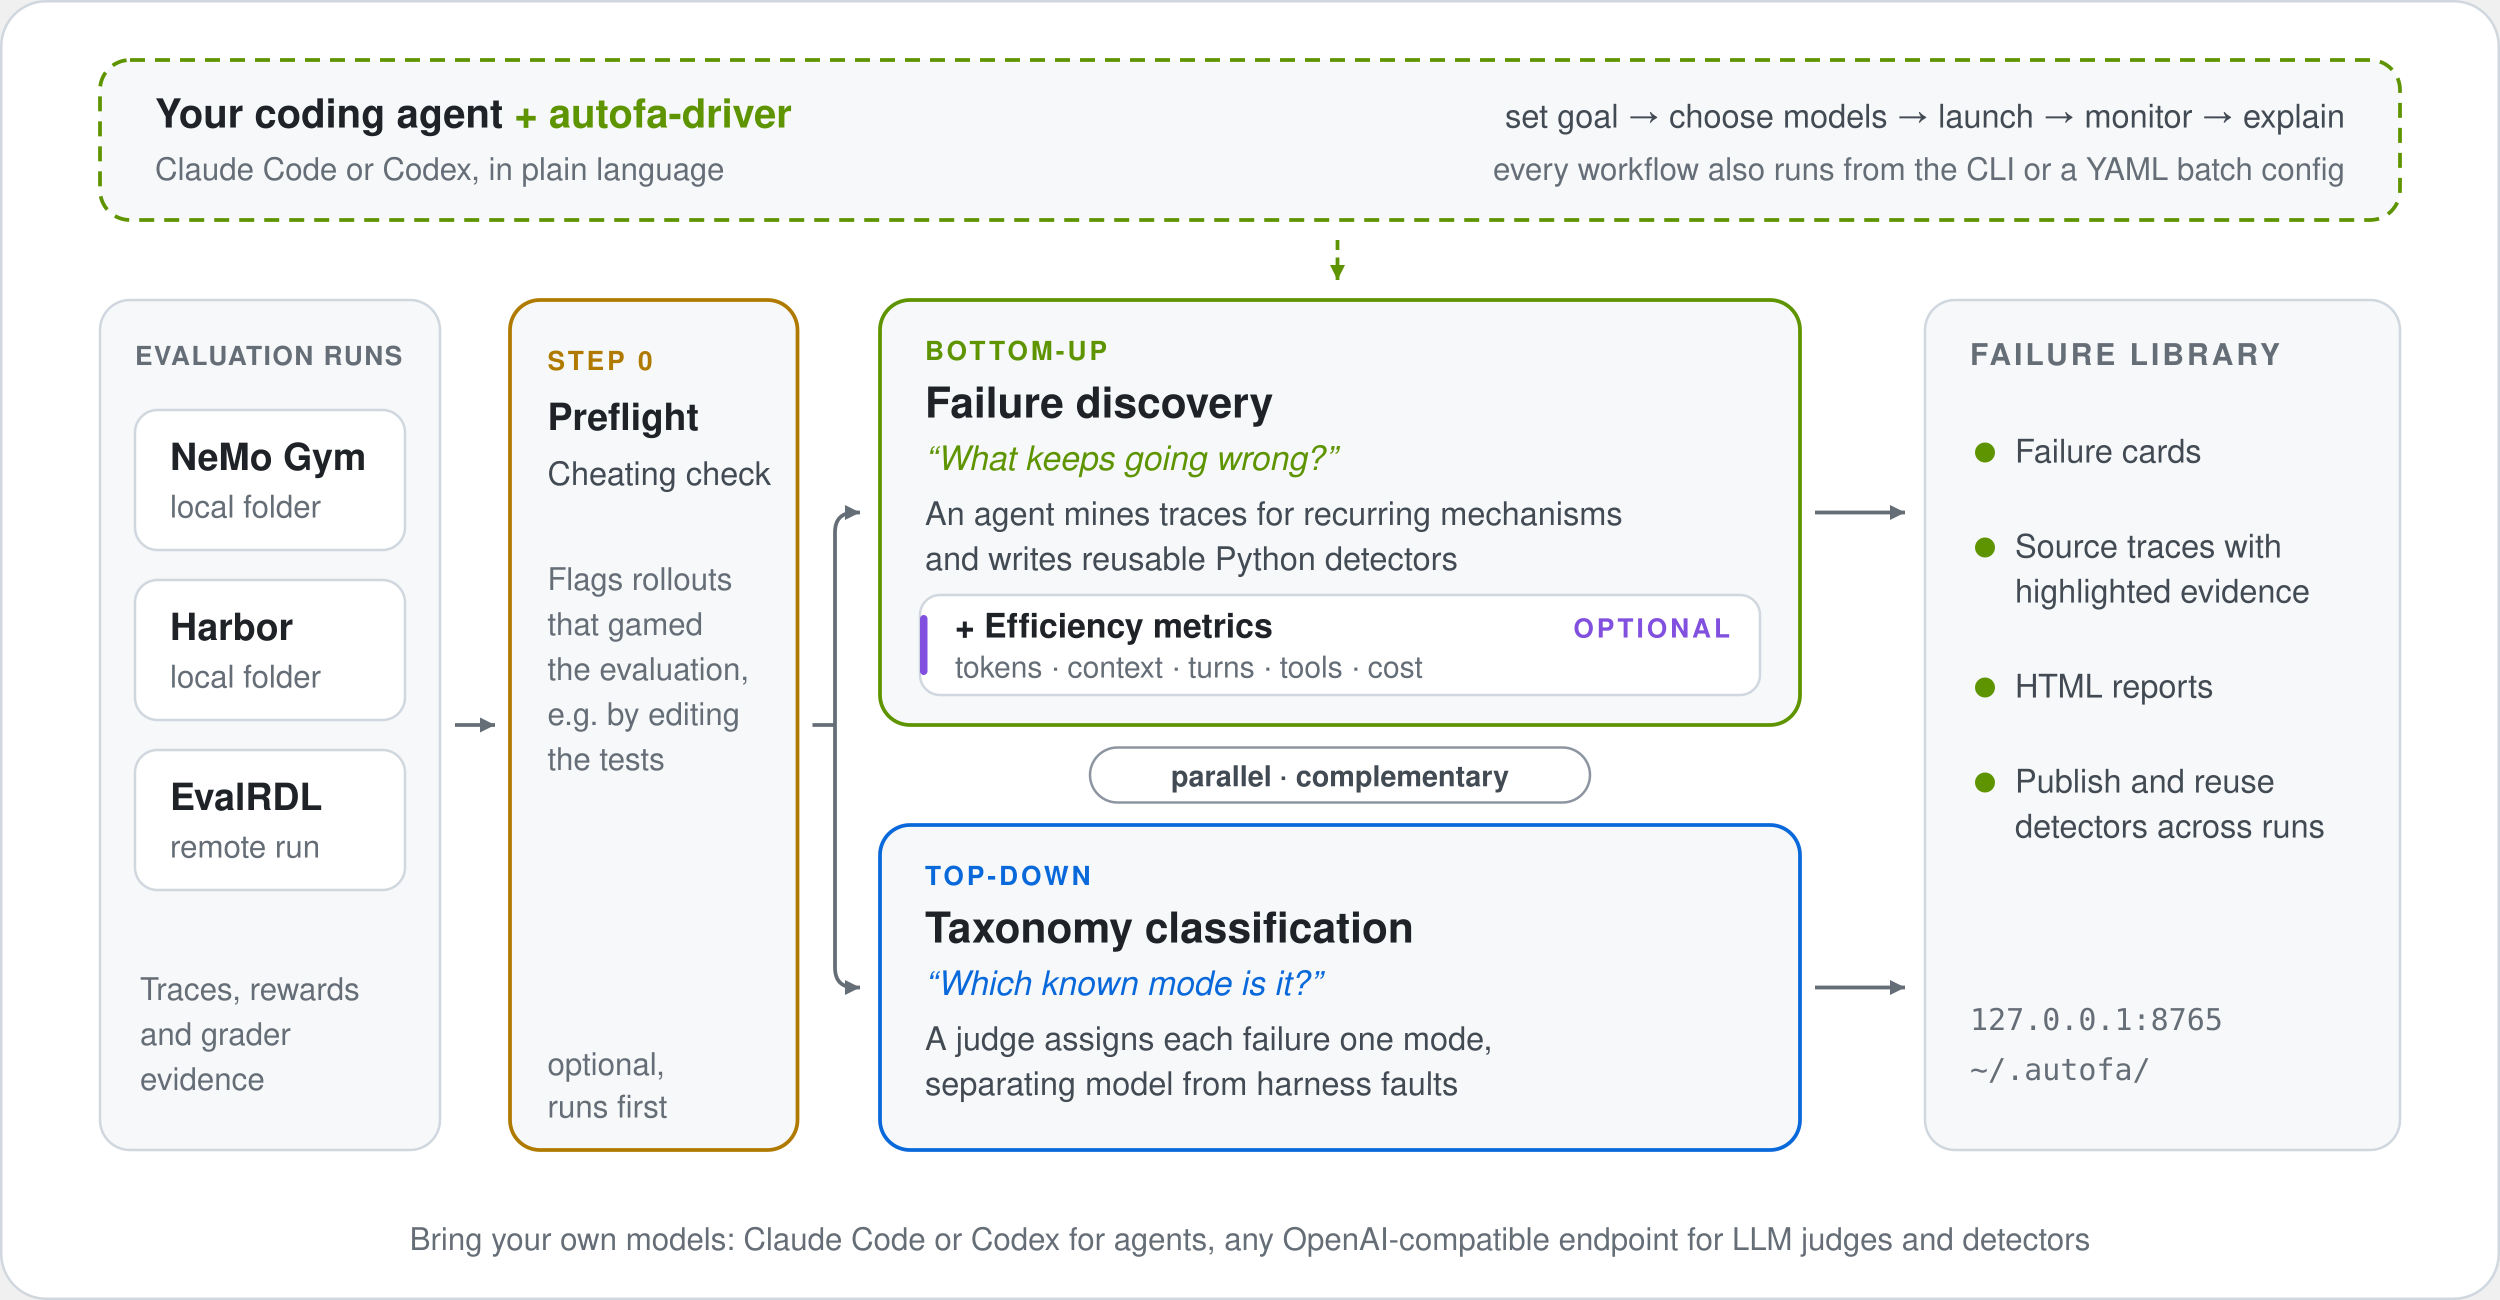
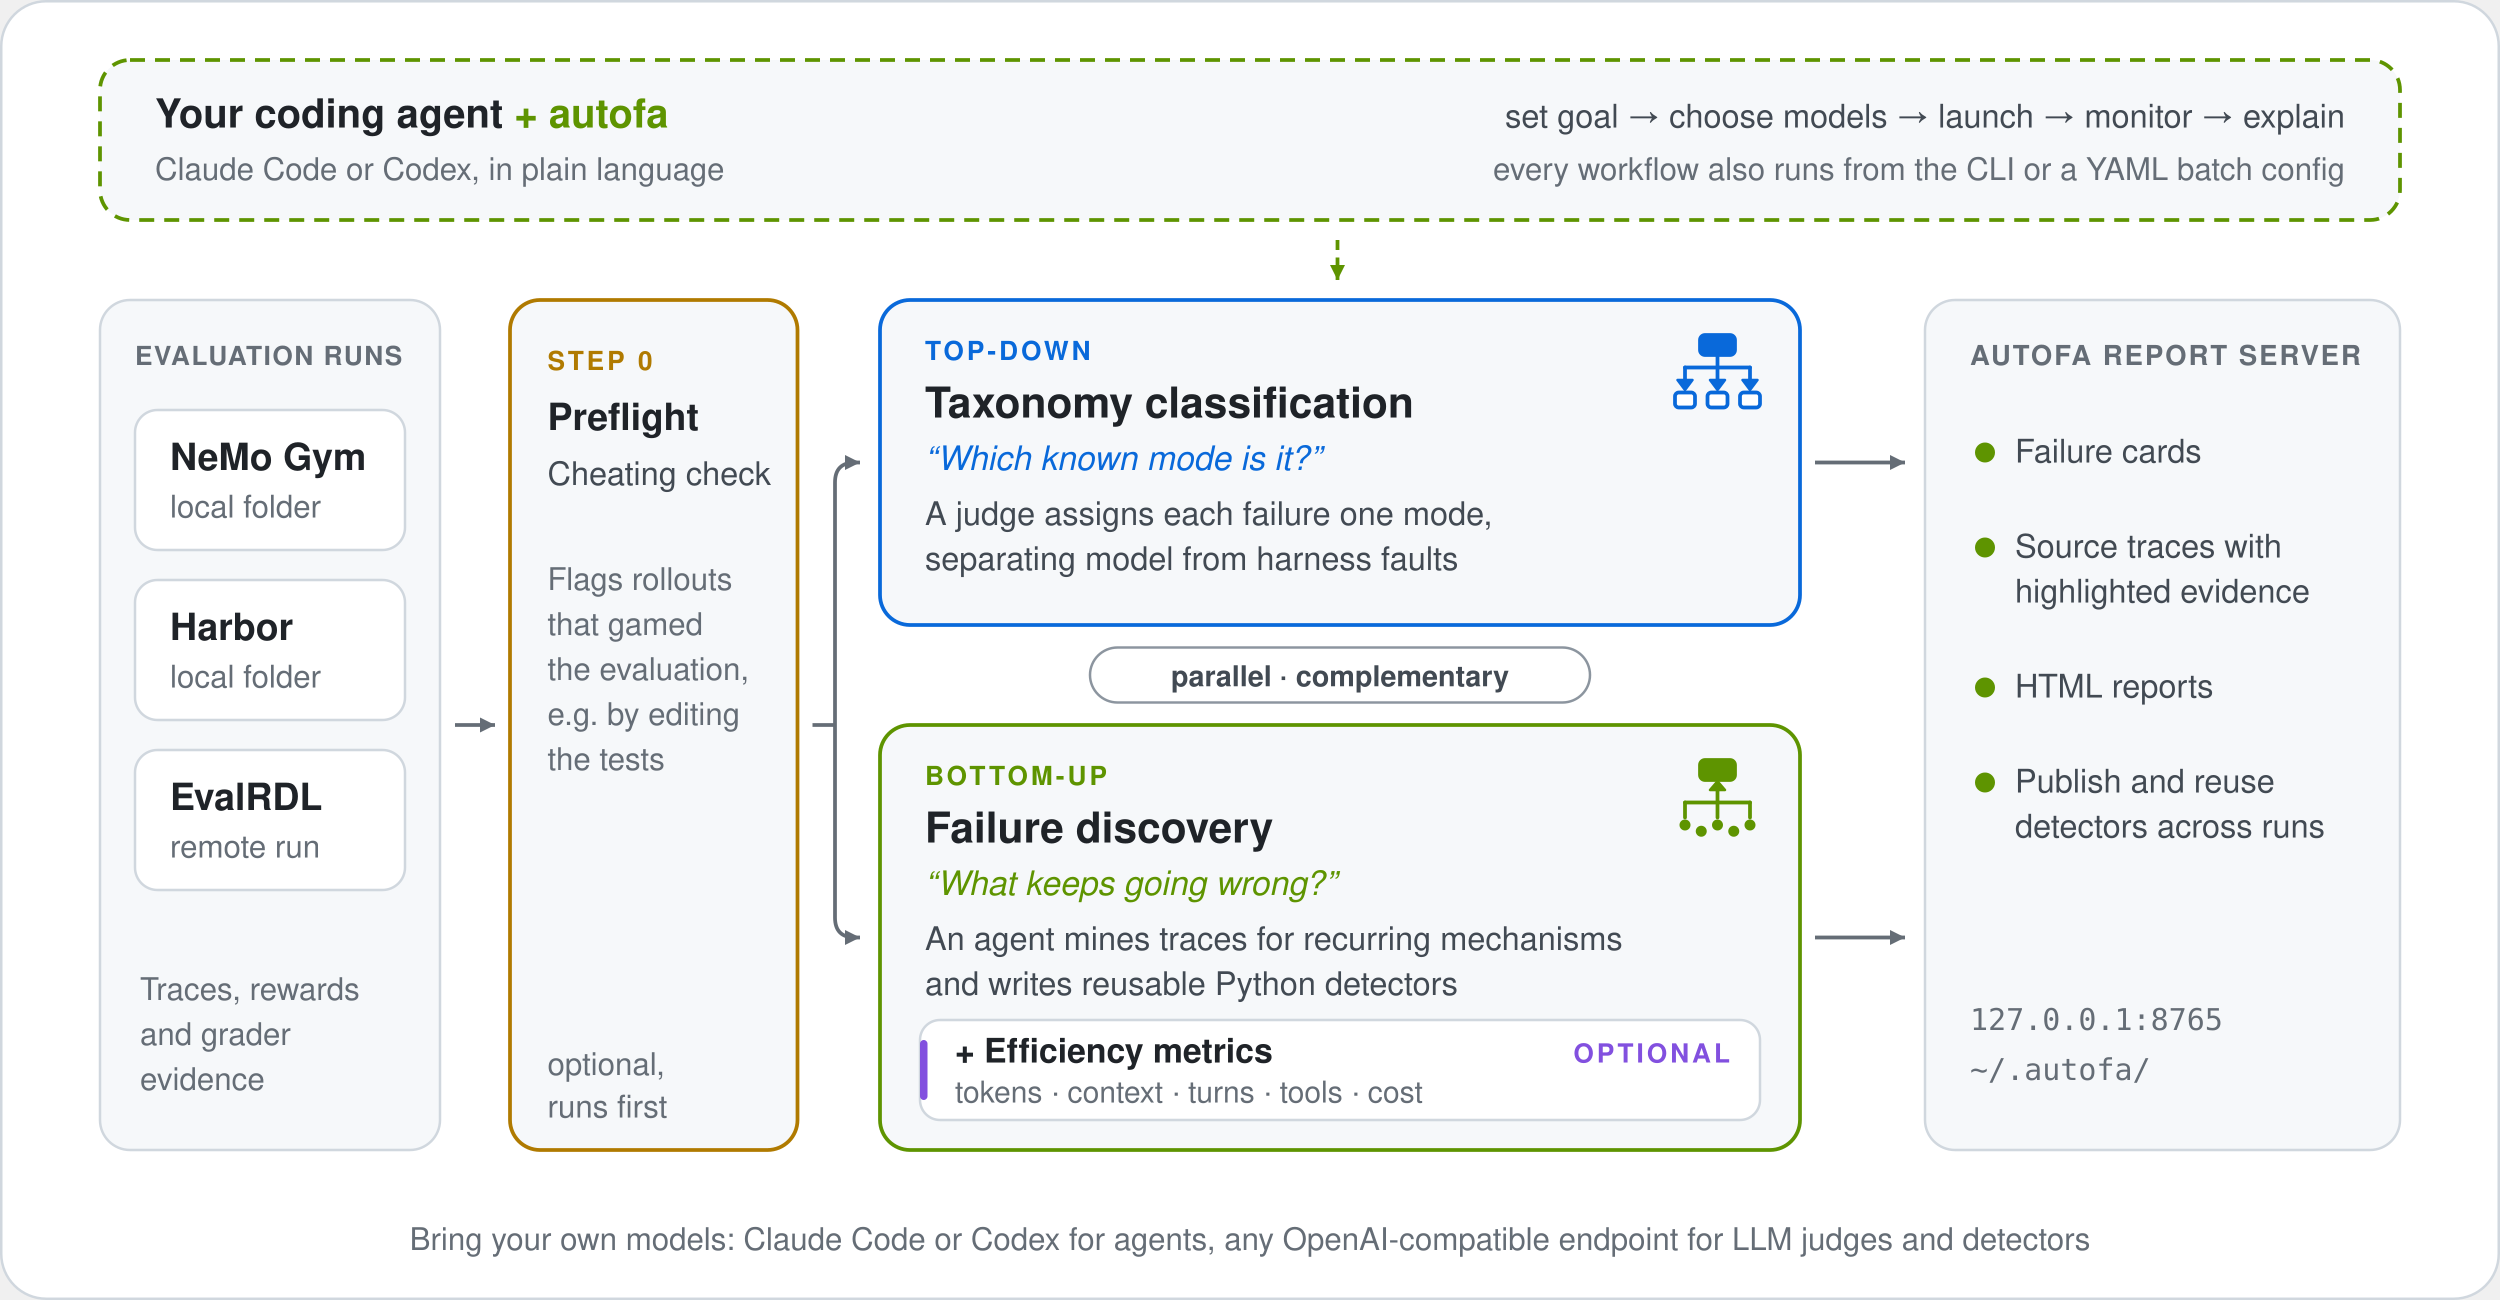
<svg xmlns="http://www.w3.org/2000/svg" viewBox="0 0 1000 520" width="1000" height="520" role="img" aria-labelledby="title desc">
  <defs>
    <marker id="arrow" viewBox="0 0 10 10" refX="10" refY="5" markerWidth="6" markerHeight="6" markerUnits="userSpaceOnUse" orient="auto">
      <path d="M0,0 L10,5 L0,10 z" fill="#656d76" />
    </marker>
    <marker id="arrow-green" viewBox="0 0 10 10" refX="10" refY="5" markerWidth="6" markerHeight="6" markerUnits="userSpaceOnUse" orient="auto">
      <path d="M0,0 L10,5 L0,10 z" fill="#5e9400" />
    </marker>
  </defs>
  <style>
    text { font-family: -apple-system, BlinkMacSystemFont, "Segoe UI", Helvetica, Arial, sans-serif; fill: #1f2328; }
    .h { font-size: 12px; font-weight: 700; letter-spacing: 1.2px; fill: #656d76; }
    .t { font-size: 17px; font-weight: 700; }
    .s { font-size: 13px; fill: #424a53; }
    .m { font-size: 12.5px; fill: #656d76; }
    .q { font-size: 13.5px; font-style: italic; }
    .tag { font-size: 10.5px; font-weight: 700; letter-spacing: 1.2px; }
    .mono { font-family: ui-monospace, SFMono-Regular, Menlo, Consolas, monospace; font-size: 12px; fill: #656d76; }
    .wire { fill: none; stroke: #656d76; stroke-width: 1.5; stroke-linejoin: round; }
  </style>
  <rect x="0.5" y="0.5" width="999" height="519" rx="18" fill="#ffffff" stroke="#d0d7de" />
  <rect x="40" y="24" width="920" height="64" rx="12" fill="#f6f8fa" stroke="#5e9400" stroke-width="1.5" stroke-dasharray="6 4" />
-   <text x="62" y="51" class="t" style="font-size:16px">Your coding agent <tspan fill="#5e9400">+ autofa-driver</tspan>
+   <text x="62" y="51" class="t" style="font-size:16px">Your coding agent <tspan fill="#5e9400">+ autofa</tspan>
  </text>
  <text x="62" y="72" class="m">Claude Code or Codex, in plain language</text>
  <text x="938" y="51" class="s" text-anchor="end">set goal → choose models → launch → monitor → explain</text>
  <text x="938" y="72" class="m" text-anchor="end">every workflow also runs from the CLI or a YAML batch config</text>
  <line x1="535" y1="96" x2="535" y2="112" stroke="#5e9400" stroke-width="1.5" stroke-dasharray="4 3" marker-end="url(#arrow-green)" />
  <rect x="40" y="120" width="136" height="340" rx="12" fill="#f6f8fa" stroke="#d0d7de" />
  <text x="54" y="146" class="h" style="font-size:10.5px;letter-spacing:0.6px">EVALUATION RUNS</text>
  <rect x="54" y="164" width="108" height="56" rx="9" fill="#ffffff" stroke="#d0d7de" />
  <text x="68" y="188" class="t" style="font-size:15px">NeMo Gym</text>
  <text x="68" y="207" class="m">local folder</text>
  <rect x="54" y="232" width="108" height="56" rx="9" fill="#ffffff" stroke="#d0d7de" />
  <text x="68" y="256" class="t" style="font-size:15px">Harbor</text>
  <text x="68" y="275" class="m">local folder</text>
  <rect x="54" y="300" width="108" height="56" rx="9" fill="#ffffff" stroke="#d0d7de" />
  <text x="68" y="324" class="t" style="font-size:15px">EvalRDL</text>
  <text x="68" y="343" class="m">remote run</text>
  <text x="56" y="400" class="m">Traces, rewards</text>
  <text x="56" y="418" class="m">and grader</text>
  <text x="56" y="436" class="m">evidence</text>
  <line x1="182" y1="290" x2="198" y2="290" class="wire" marker-end="url(#arrow)" />
  <rect x="204" y="120" width="115" height="340" rx="12" fill="#f6f8fa" stroke="#b07a00" stroke-width="1.5" />
  <text x="219" y="148" class="tag" style="fill:#b07a00">STEP 0</text>
  <text x="219" y="172" class="t" style="font-size:15px">Preflight</text>
  <text x="219" y="194" class="s">Cheating check</text>
  <text x="219" y="236" class="m">Flags rollouts</text>
  <text x="219" y="254" class="m">that gamed</text>
  <text x="219" y="272" class="m">the evaluation,</text>
  <text x="219" y="290" class="m">e.g. by editing</text>
  <text x="219" y="308" class="m">the tests</text>
  <text x="219" y="430" class="m">optional,</text>
  <text x="219" y="447" class="m">runs first</text>
  <line x1="325" y1="290" x2="334" y2="290" class="wire" />
-   <path d="M334,290 V213 Q334,205 342,205 H344" class="wire" marker-end="url(#arrow)" />
-   <path d="M334,290 V387 Q334,395 342,395 H344" class="wire" marker-end="url(#arrow)" />
-   <rect x="352" y="120" width="368" height="170" rx="12" fill="#f6f8fa" stroke="#5e9400" stroke-width="1.5" />
-   <text x="370" y="144" class="tag" style="fill:#5e9400">BOTTOM-UP</text>
-   <text x="370" y="167" class="t">Failure discovery</text>
-   <text x="370" y="188" class="q" style="fill:#5e9400">“What keeps going wrong?”</text>
-   <text x="370" y="210" class="s">An agent mines traces for recurring mechanisms</text>
-   <text x="370" y="228" class="s">and writes reusable Python detectors</text>
-   <rect x="368" y="238" width="336" height="40" rx="8" fill="#ffffff" stroke="#d0d7de" />
-   <rect x="368" y="246" width="3" height="24" rx="1.5" fill="#8250df" />
-   <text x="382" y="255" class="t" style="font-size:13.5px">+ Efficiency metrics</text>
-   <text x="382" y="271" class="m" style="font-size:12px">tokens · context · turns · tools · cost</text>
-   <text x="692" y="255" class="tag" text-anchor="end" style="fill:#8250df">OPTIONAL</text>
-   <rect x="436" y="299" width="200" height="22" rx="11" fill="#ffffff" stroke="#8c959f" stroke-width="1" />
-   <text x="536" y="314.5" text-anchor="middle" style="font-size:11.5px;font-weight:600;fill:#424a53">parallel · complementary</text>
-   <rect x="352" y="330" width="368" height="130" rx="12" fill="#f6f8fa" stroke="#0969da" stroke-width="1.5" />
-   <text x="370" y="354" class="tag" style="fill:#0969da">TOP-DOWN</text>
-   <text x="370" y="377" class="t">Taxonomy classification</text>
-   <text x="370" y="398" class="q" style="fill:#0969da">“Which known mode is it?”</text>
-   <text x="370" y="420" class="s">A judge assigns each failure one mode,</text>
-   <text x="370" y="438" class="s">separating model from harness faults</text>
-   <line x1="726" y1="205" x2="762" y2="205" class="wire" marker-end="url(#arrow)" />
-   <line x1="726" y1="395" x2="762" y2="395" class="wire" marker-end="url(#arrow)" />
+   <path d="M334,290 V193 Q334,185 342,185 H344" class="wire" marker-end="url(#arrow)" />
+   <path d="M334,290 V367 Q334,375 342,375 H344" class="wire" marker-end="url(#arrow)" />
+   <rect x="352" y="120" width="368" height="130" rx="12" fill="#f6f8fa" stroke="#0969da" stroke-width="1.5" />
+   <text x="370" y="144" class="tag" style="fill:#0969da">TOP-DOWN</text>
+   <text x="370" y="167" class="t">Taxonomy classification</text>
+   <text x="370" y="188" class="q" style="fill:#0969da">“Which known mode is it?”</text>
+   <text x="370" y="210" class="s">A judge assigns each failure one mode,</text>
+   <text x="370" y="228" class="s">separating model from harness faults</text>
+   <g fill="none" stroke="#0969da" stroke-width="1.5" stroke-linecap="round" aria-hidden="true">
+     <rect x="680" y="134" width="14" height="8" rx="2" fill="#0969da" />
+     <path d="M687,142 V147 M674,147 H700" />
+     <path d="M674,147 V152" />
+     <path d="M671,152 H677 L674,156 z" fill="#0969da" stroke-width="1" stroke-linejoin="round" />
+     <rect x="670" y="157" width="8" height="6" rx="1.5" fill="#ffffff" />
+     <path d="M687,147 V152" />
+     <path d="M684,152 H690 L687,156 z" fill="#0969da" stroke-width="1" stroke-linejoin="round" />
+     <rect x="683" y="157" width="8" height="6" rx="1.5" fill="#ffffff" />
+     <path d="M700,147 V152" />
+     <path d="M697,152 H703 L700,156 z" fill="#0969da" stroke-width="1" stroke-linejoin="round" />
+     <rect x="696" y="157" width="8" height="6" rx="1.5" fill="#ffffff" />
+   </g>
+   <rect x="436" y="259" width="200" height="22" rx="11" fill="#ffffff" stroke="#8c959f" stroke-width="1" />
+   <text x="536" y="274.5" text-anchor="middle" style="font-size:11.5px;font-weight:600;fill:#424a53">parallel · complementary</text>
+   <rect x="352" y="290" width="368" height="170" rx="12" fill="#f6f8fa" stroke="#5e9400" stroke-width="1.5" />
+   <text x="370" y="314" class="tag" style="fill:#5e9400">BOTTOM-UP</text>
+   <text x="370" y="337" class="t">Failure discovery</text>
+   <text x="370" y="358" class="q" style="fill:#5e9400">“What keeps going wrong?”</text>
+   <text x="370" y="380" class="s">An agent mines traces for recurring mechanisms</text>
+   <text x="370" y="398" class="s">and writes reusable Python detectors</text>
+   <rect x="368" y="408" width="336" height="40" rx="8" fill="#ffffff" stroke="#d0d7de" />
+   <rect x="368" y="416" width="3" height="24" rx="1.5" fill="#8250df" />
+   <text x="382" y="425" class="t" style="font-size:13.5px">+ Efficiency metrics</text>
+   <text x="382" y="441" class="m" style="font-size:12px">tokens · context · turns · tools · cost</text>
+   <text x="692" y="425" class="tag" text-anchor="end" style="fill:#8250df">OPTIONAL</text>
+   <g fill="none" stroke="#5e9400" stroke-width="1.5" stroke-linecap="round" aria-hidden="true">
+     <rect x="680" y="304" width="14" height="8" rx="2" fill="#5e9400" />
+     <path d="M684,316 H690 L687,312.5 z" fill="#5e9400" stroke-width="1" stroke-linejoin="round" />
+     <path d="M687,316 V321 M674,321 H700" />
+     <path d="M674,321 V327" />
+     <path d="M687,321 V327" />
+     <path d="M700,321 V327" />
+     <circle cx="674" cy="330" r="2.2" fill="#5e9400" stroke="none" />
+     <circle cx="687" cy="330" r="2.2" fill="#5e9400" stroke="none" />
+     <circle cx="700" cy="330" r="2.2" fill="#5e9400" stroke="none" />
+     <circle cx="680.5" cy="332.5" r="2.2" fill="#5e9400" stroke="none" />
+     <circle cx="693.5" cy="332.5" r="2.2" fill="#5e9400" stroke="none" />
+   </g>
+   <line x1="726" y1="185" x2="762" y2="185" class="wire" marker-end="url(#arrow)" />
+   <line x1="726" y1="375" x2="762" y2="375" class="wire" marker-end="url(#arrow)" />
  <rect x="770" y="120" width="190" height="340" rx="12" fill="#f6f8fa" stroke="#d0d7de" />
-   <text x="788" y="146" class="h">FAILURE LIBRARY</text>
+   <text x="788" y="146" class="h" style="font-size:11px;letter-spacing:0.8px">AUTOFA REPORT SERVER</text>
  <circle cx="794" cy="181" r="4" fill="#5e9400" />
  <text x="806" y="185" class="s">Failure cards</text>
  <circle cx="794" cy="219" r="4" fill="#5e9400" />
  <text x="806" y="223" class="s">Source traces with</text>
  <text x="806" y="241" class="s">highlighted evidence</text>
  <circle cx="794" cy="275" r="4" fill="#5e9400" />
  <text x="806" y="279" class="s">HTML reports</text>
  <circle cx="794" cy="313" r="4" fill="#5e9400" />
  <text x="806" y="317" class="s">Publish and reuse</text>
  <text x="806" y="335" class="s">detectors across runs</text>
  <text x="788" y="412" class="mono">127.0.0.1:8765</text>
  <text x="788" y="432" class="mono">~/.autofa/</text>
  <text x="500" y="500" class="m" text-anchor="middle">Bring your own models: Claude Code or Codex for agents, any OpenAI-compatible endpoint for LLM judges and detectors</text>
</svg>
